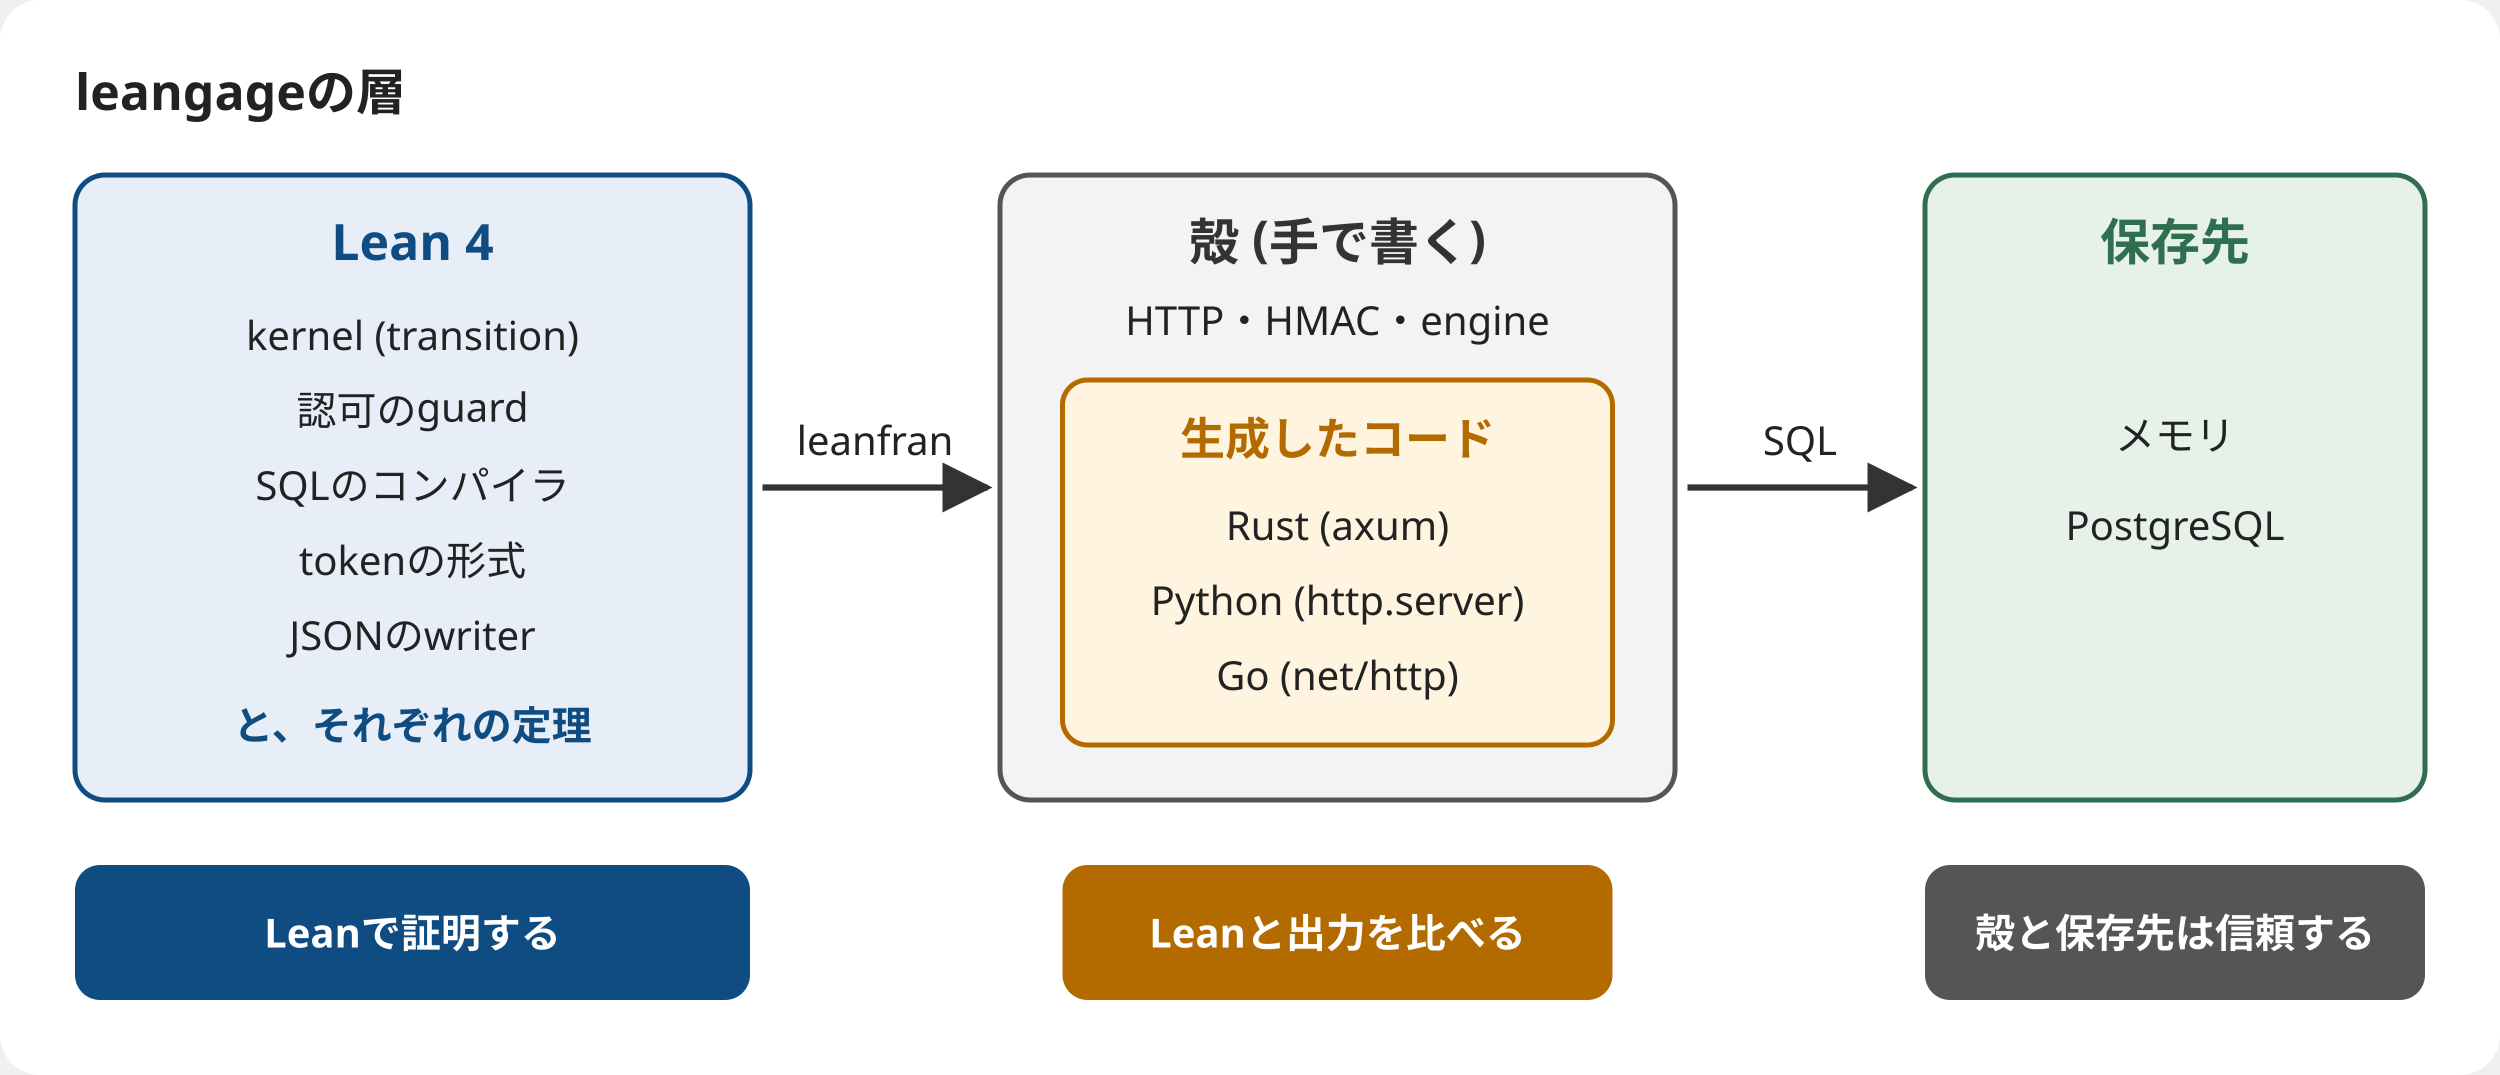
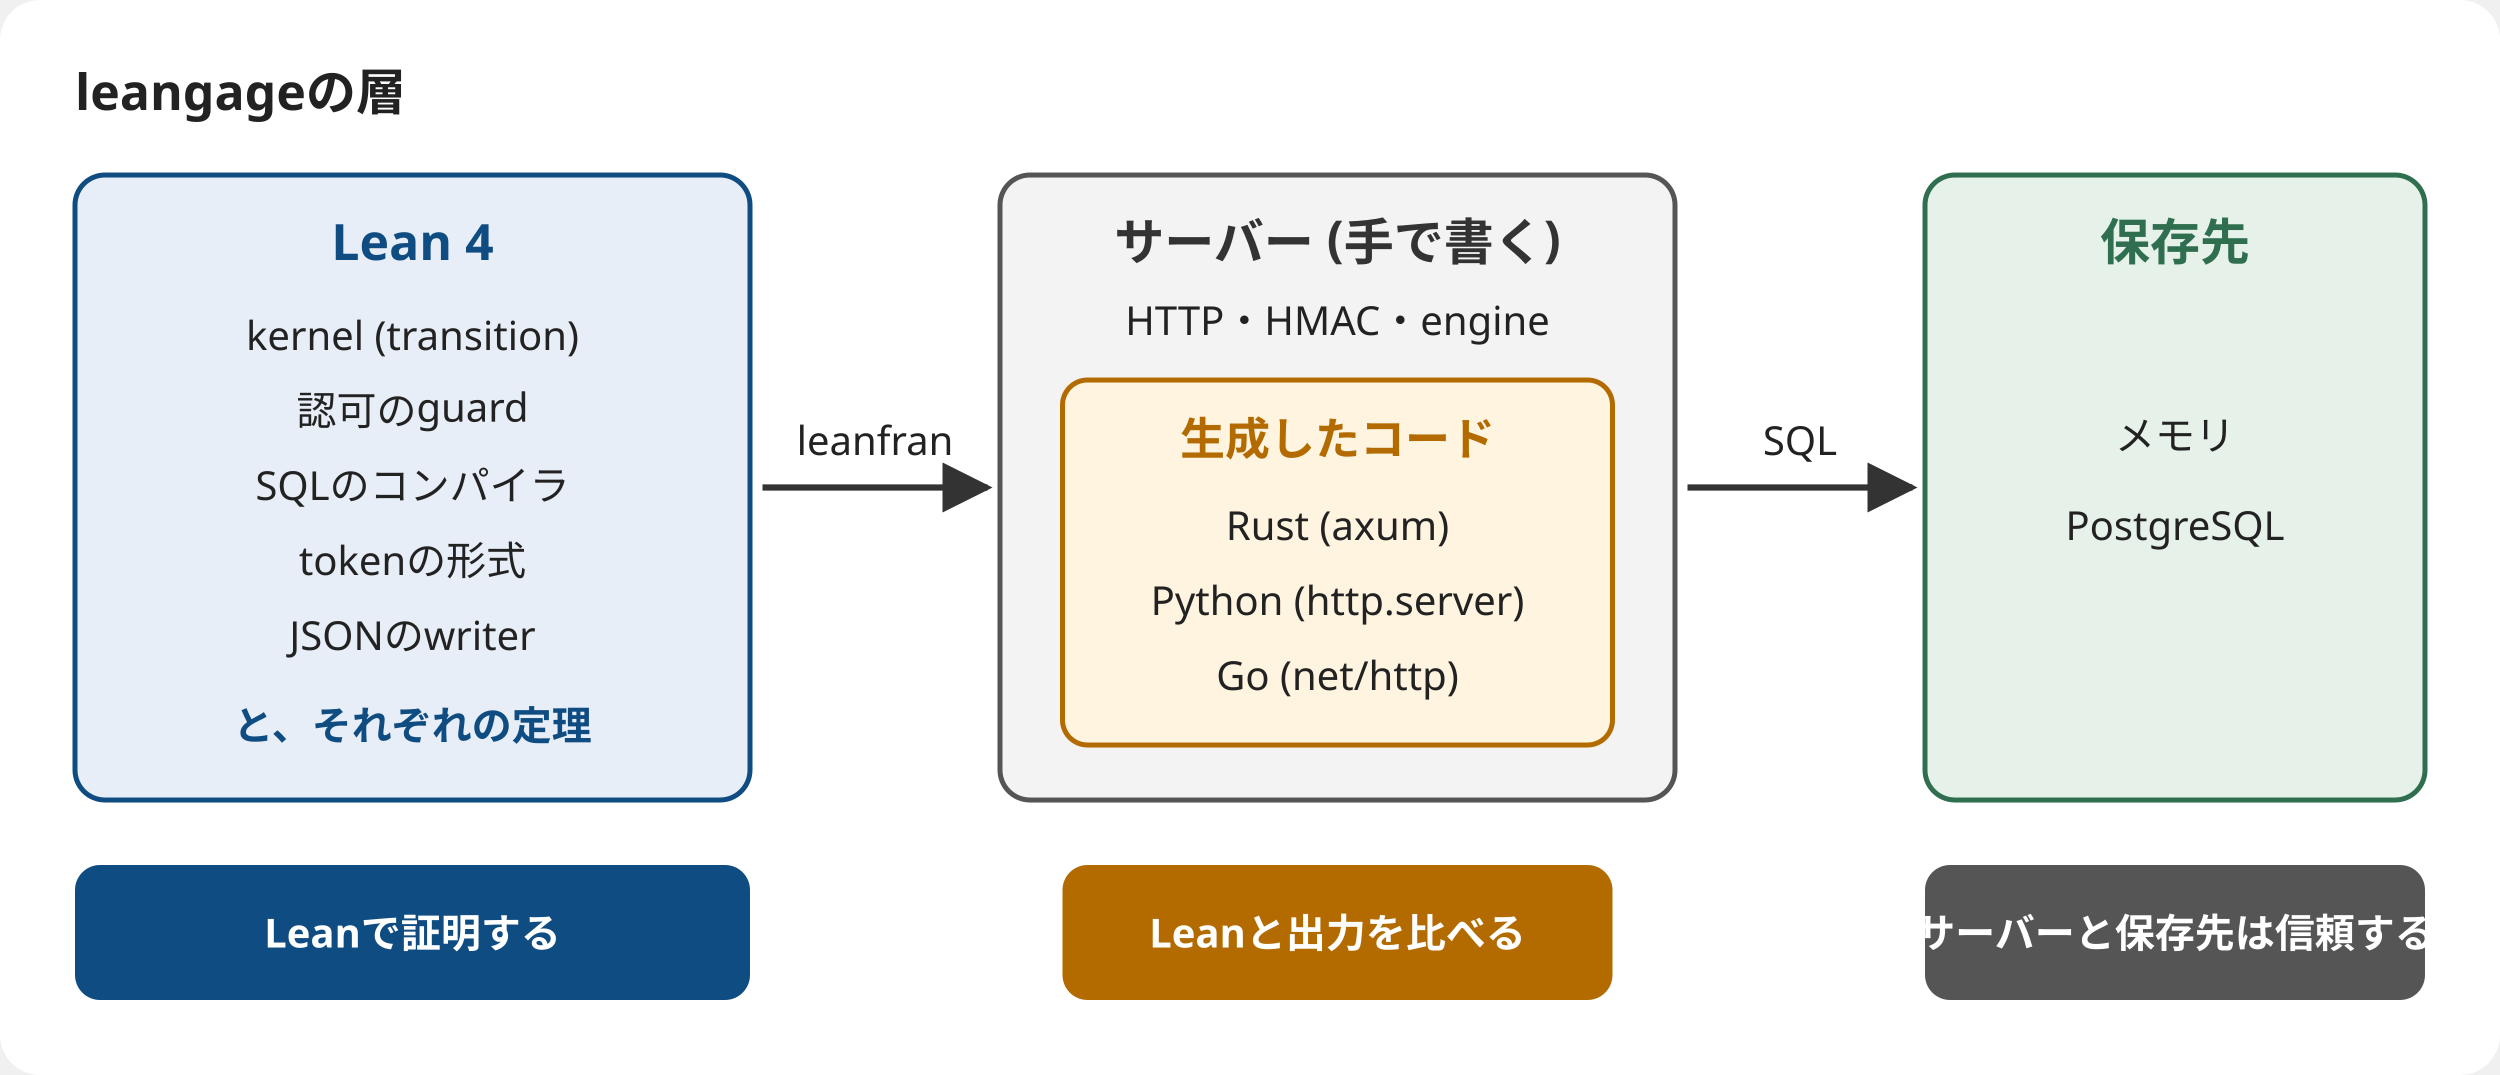
<svg xmlns="http://www.w3.org/2000/svg" width="1000" height="430" viewBox="0 0 1000 430" font-family="sans-serif">
  <defs>
    <marker id="a" viewBox="0 0 10 10" refX="9" refY="5" markerWidth="8" markerHeight="8" orient="auto">
      <path d="M0,0 L10,5 L0,10 z" fill="#333" />
    </marker>
  </defs>
  <rect x="0" y="0" width="1000" height="430" rx="16" fill="#fff" />
  <text x="30" y="44" font-size="20" font-weight="bold" fill="#222">leangageの層</text>
  <rect x="30" y="70" width="270" height="250" rx="12" fill="#e8eef7" stroke="#0f4c81" stroke-width="2" />
  <text x="165" y="104" font-size="20" font-weight="bold" text-anchor="middle" fill="#0f4c81">Lean 4</text>
  <text x="165" y="140" font-size="16" text-anchor="middle" fill="#222">kernel (transition)</text>
  <text x="165" y="170" font-size="16" text-anchor="middle" fill="#222">認可のguard</text>
  <text x="165" y="200" font-size="16" text-anchor="middle" fill="#222">SQLのコンパイラ</text>
  <text x="165" y="230" font-size="16" text-anchor="middle" fill="#222">tokenの形式</text>
  <text x="165" y="260" font-size="16" text-anchor="middle" fill="#222">JSONのwriter</text>
  <text x="165" y="296" font-size="16" font-weight="bold" text-anchor="middle" fill="#0f4c81">と、それぞれの定理</text>
  <line x1="305" y1="195" x2="395" y2="195" stroke="#333" stroke-width="2.5" marker-end="url(#a)" />
  <text x="350" y="182" font-size="16" text-anchor="middle" fill="#222">leanfran</text>
  <rect x="400" y="70" width="270" height="250" rx="12" fill="#f3f3f3" stroke="#555" stroke-width="2" />
-   <text x="535" y="104" font-size="20" font-weight="bold" text-anchor="middle" fill="#333">殻 (手で書く)</text>
+   <text x="535" y="104" font-size="20" font-weight="bold" text-anchor="middle" fill="#333">サーバー (手で書く)</text>
  <text x="535" y="134" font-size="16" text-anchor="middle" fill="#222">HTTP・HMAC・engine</text>
  <rect x="425" y="152" width="220" height="146" rx="10" fill="#fff4e0" stroke="#b36b00" stroke-width="2" />
  <text x="535" y="182" font-size="18" font-weight="bold" text-anchor="middle" fill="#b36b00">生成したコード</text>
  <text x="535" y="216" font-size="16" text-anchor="middle" fill="#222">Rust (axum)</text>
  <text x="535" y="246" font-size="16" text-anchor="middle" fill="#222">Python (http.server)</text>
  <text x="535" y="276" font-size="16" text-anchor="middle" fill="#222">Go (net/http)</text>
  <line x1="675" y1="195" x2="765" y2="195" stroke="#333" stroke-width="2.5" marker-end="url(#a)" />
  <text x="720" y="182" font-size="16" text-anchor="middle" fill="#222">SQL</text>
  <rect x="770" y="70" width="200" height="250" rx="12" fill="#e6f1ea" stroke="#2f6f4f" stroke-width="2" />
  <text x="870" y="104" font-size="20" font-weight="bold" text-anchor="middle" fill="#2f6f4f">保存先</text>
  <text x="870" y="180" font-size="16" text-anchor="middle" fill="#222">メモリ</text>
  <text x="870" y="216" font-size="16" text-anchor="middle" fill="#222">PostgreSQL</text>
  <rect x="30" y="346" width="270" height="54" rx="10" fill="#0f4c81" />
  <text x="165" y="379" font-size="16" font-weight="bold" text-anchor="middle" fill="#fff">Leanで証明する</text>
  <rect x="425" y="346" width="220" height="54" rx="10" fill="#b36b00" />
  <text x="535" y="379" font-size="16" font-weight="bold" text-anchor="middle" fill="#fff">Leanと出力を比べる</text>
  <rect x="770" y="346" width="200" height="54" rx="10" fill="#555" />
-   <text x="870" y="379" font-size="16" font-weight="bold" text-anchor="middle" fill="#fff">殻と保存先は信頼する</text>
+   <text x="870" y="379" font-size="16" font-weight="bold" text-anchor="middle" fill="#fff">サーバーと保存先は信頼する</text>
</svg>
